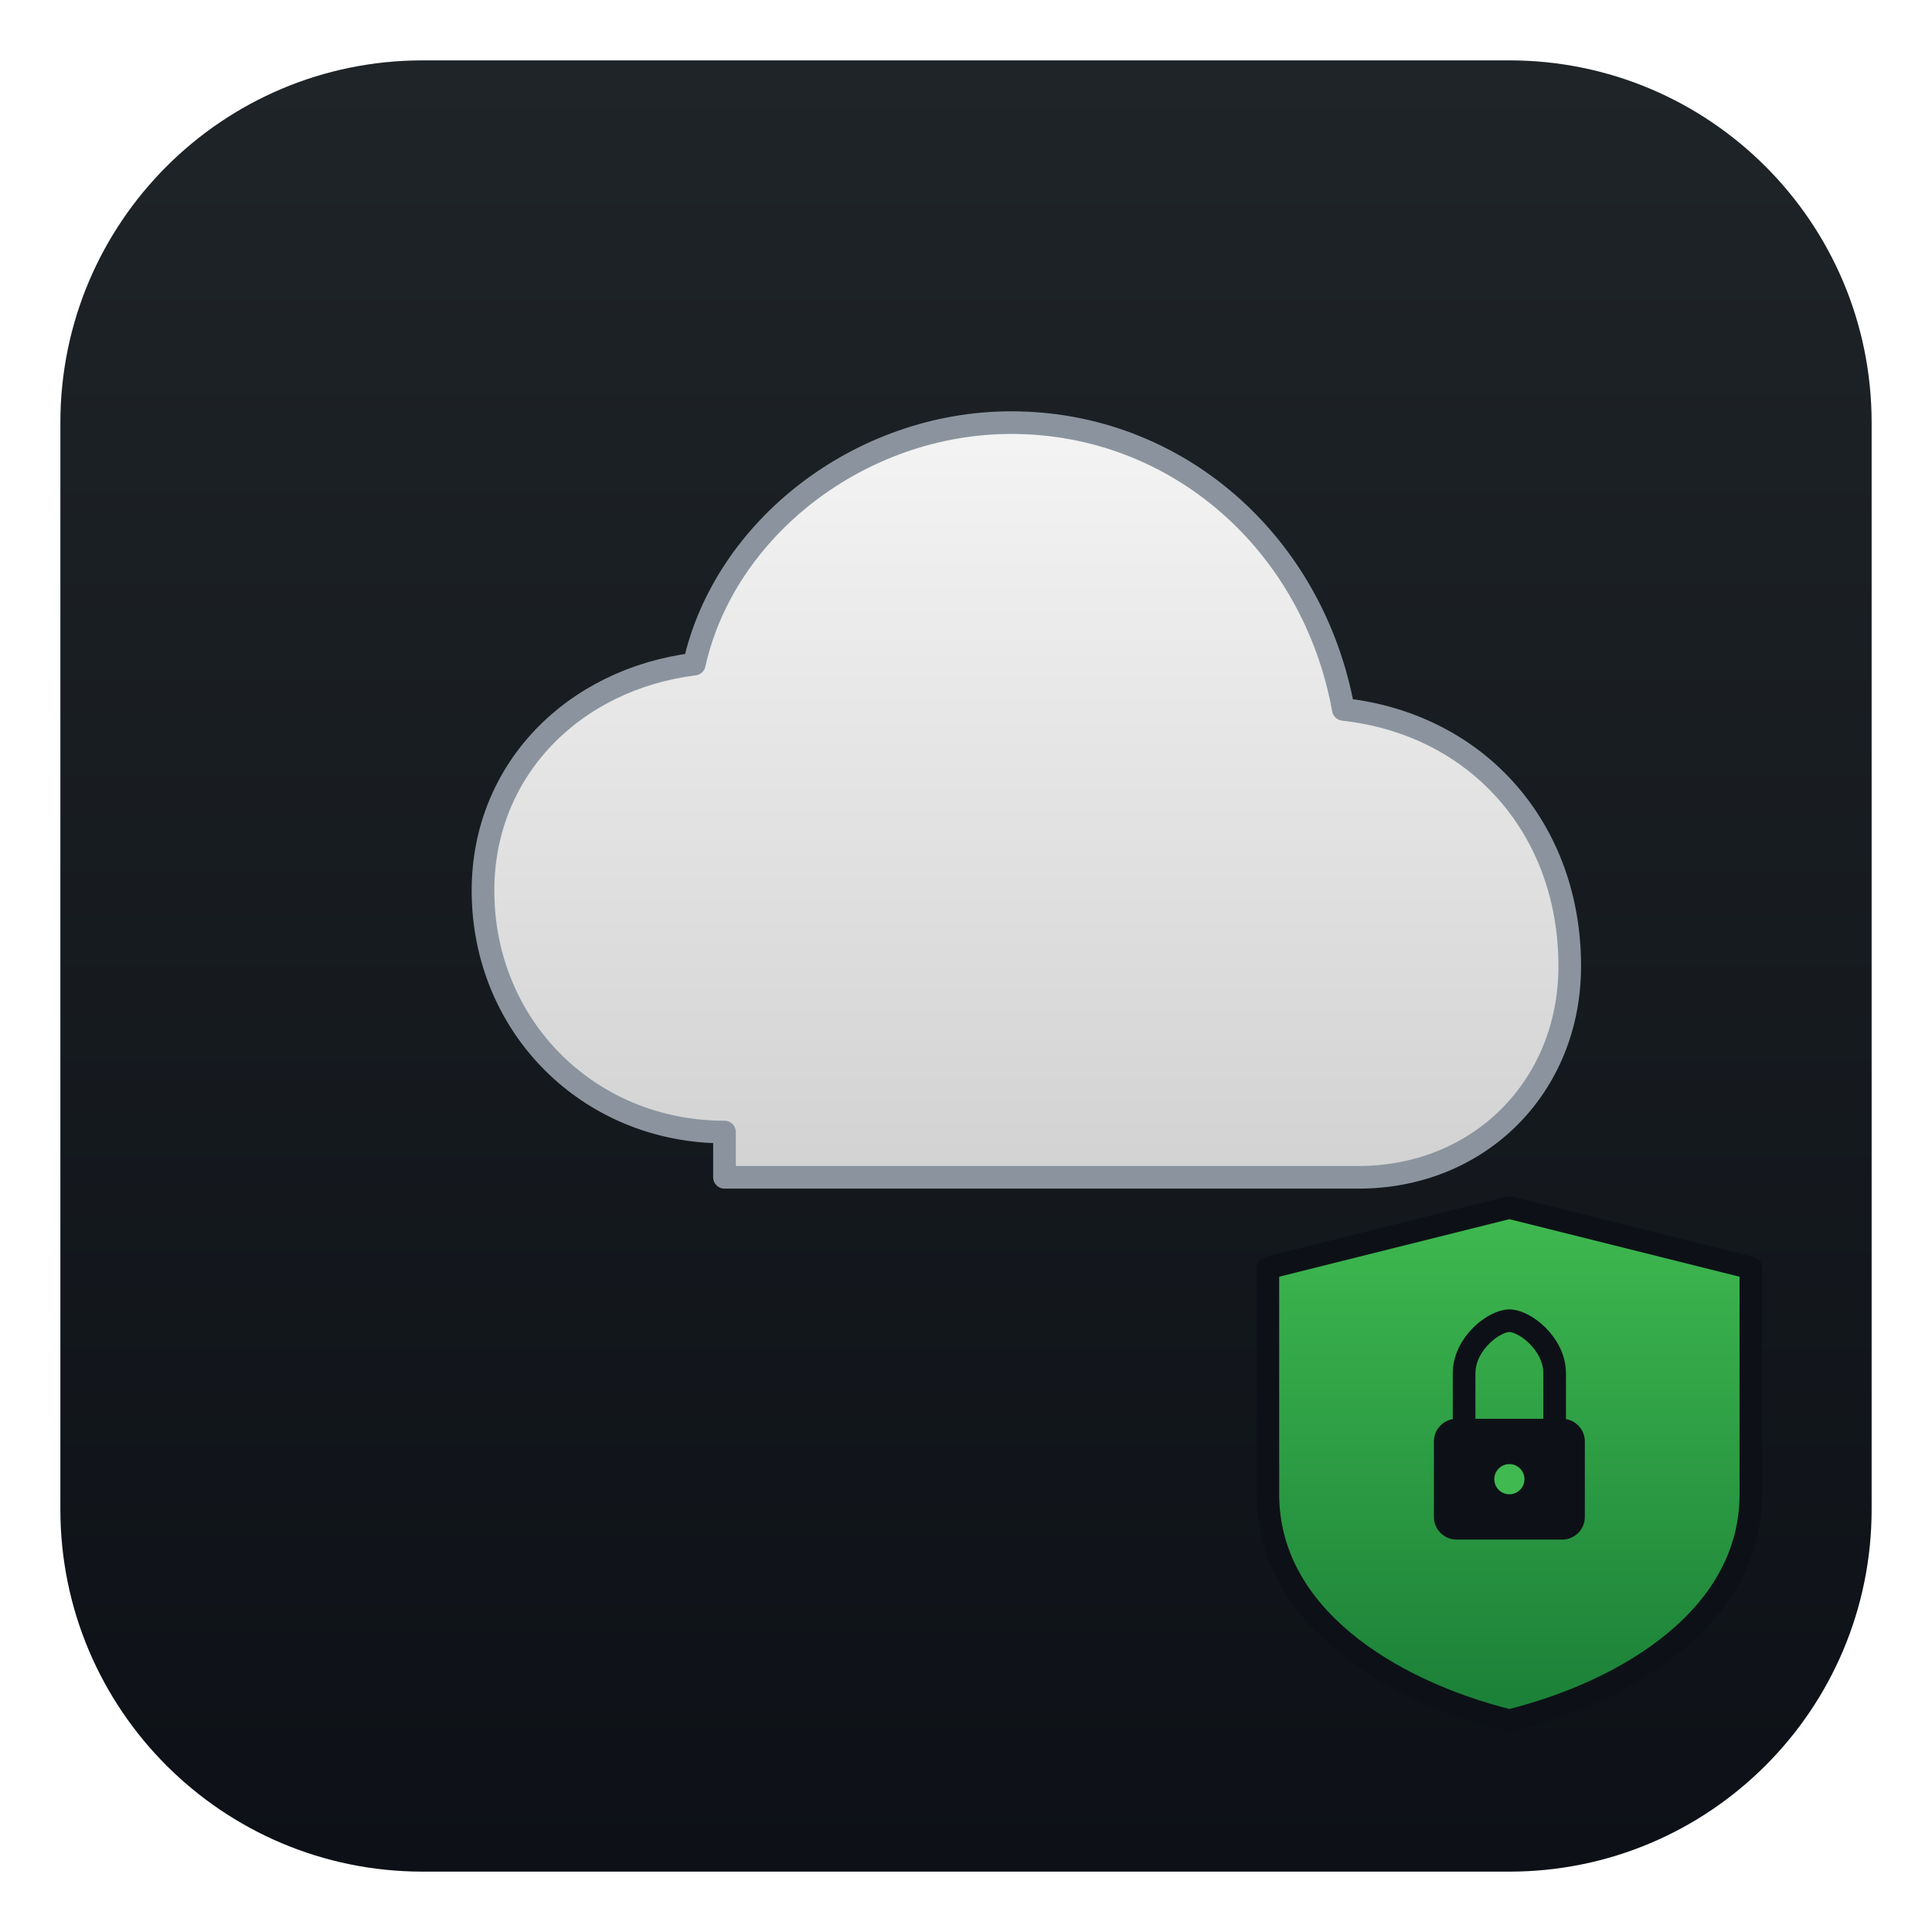
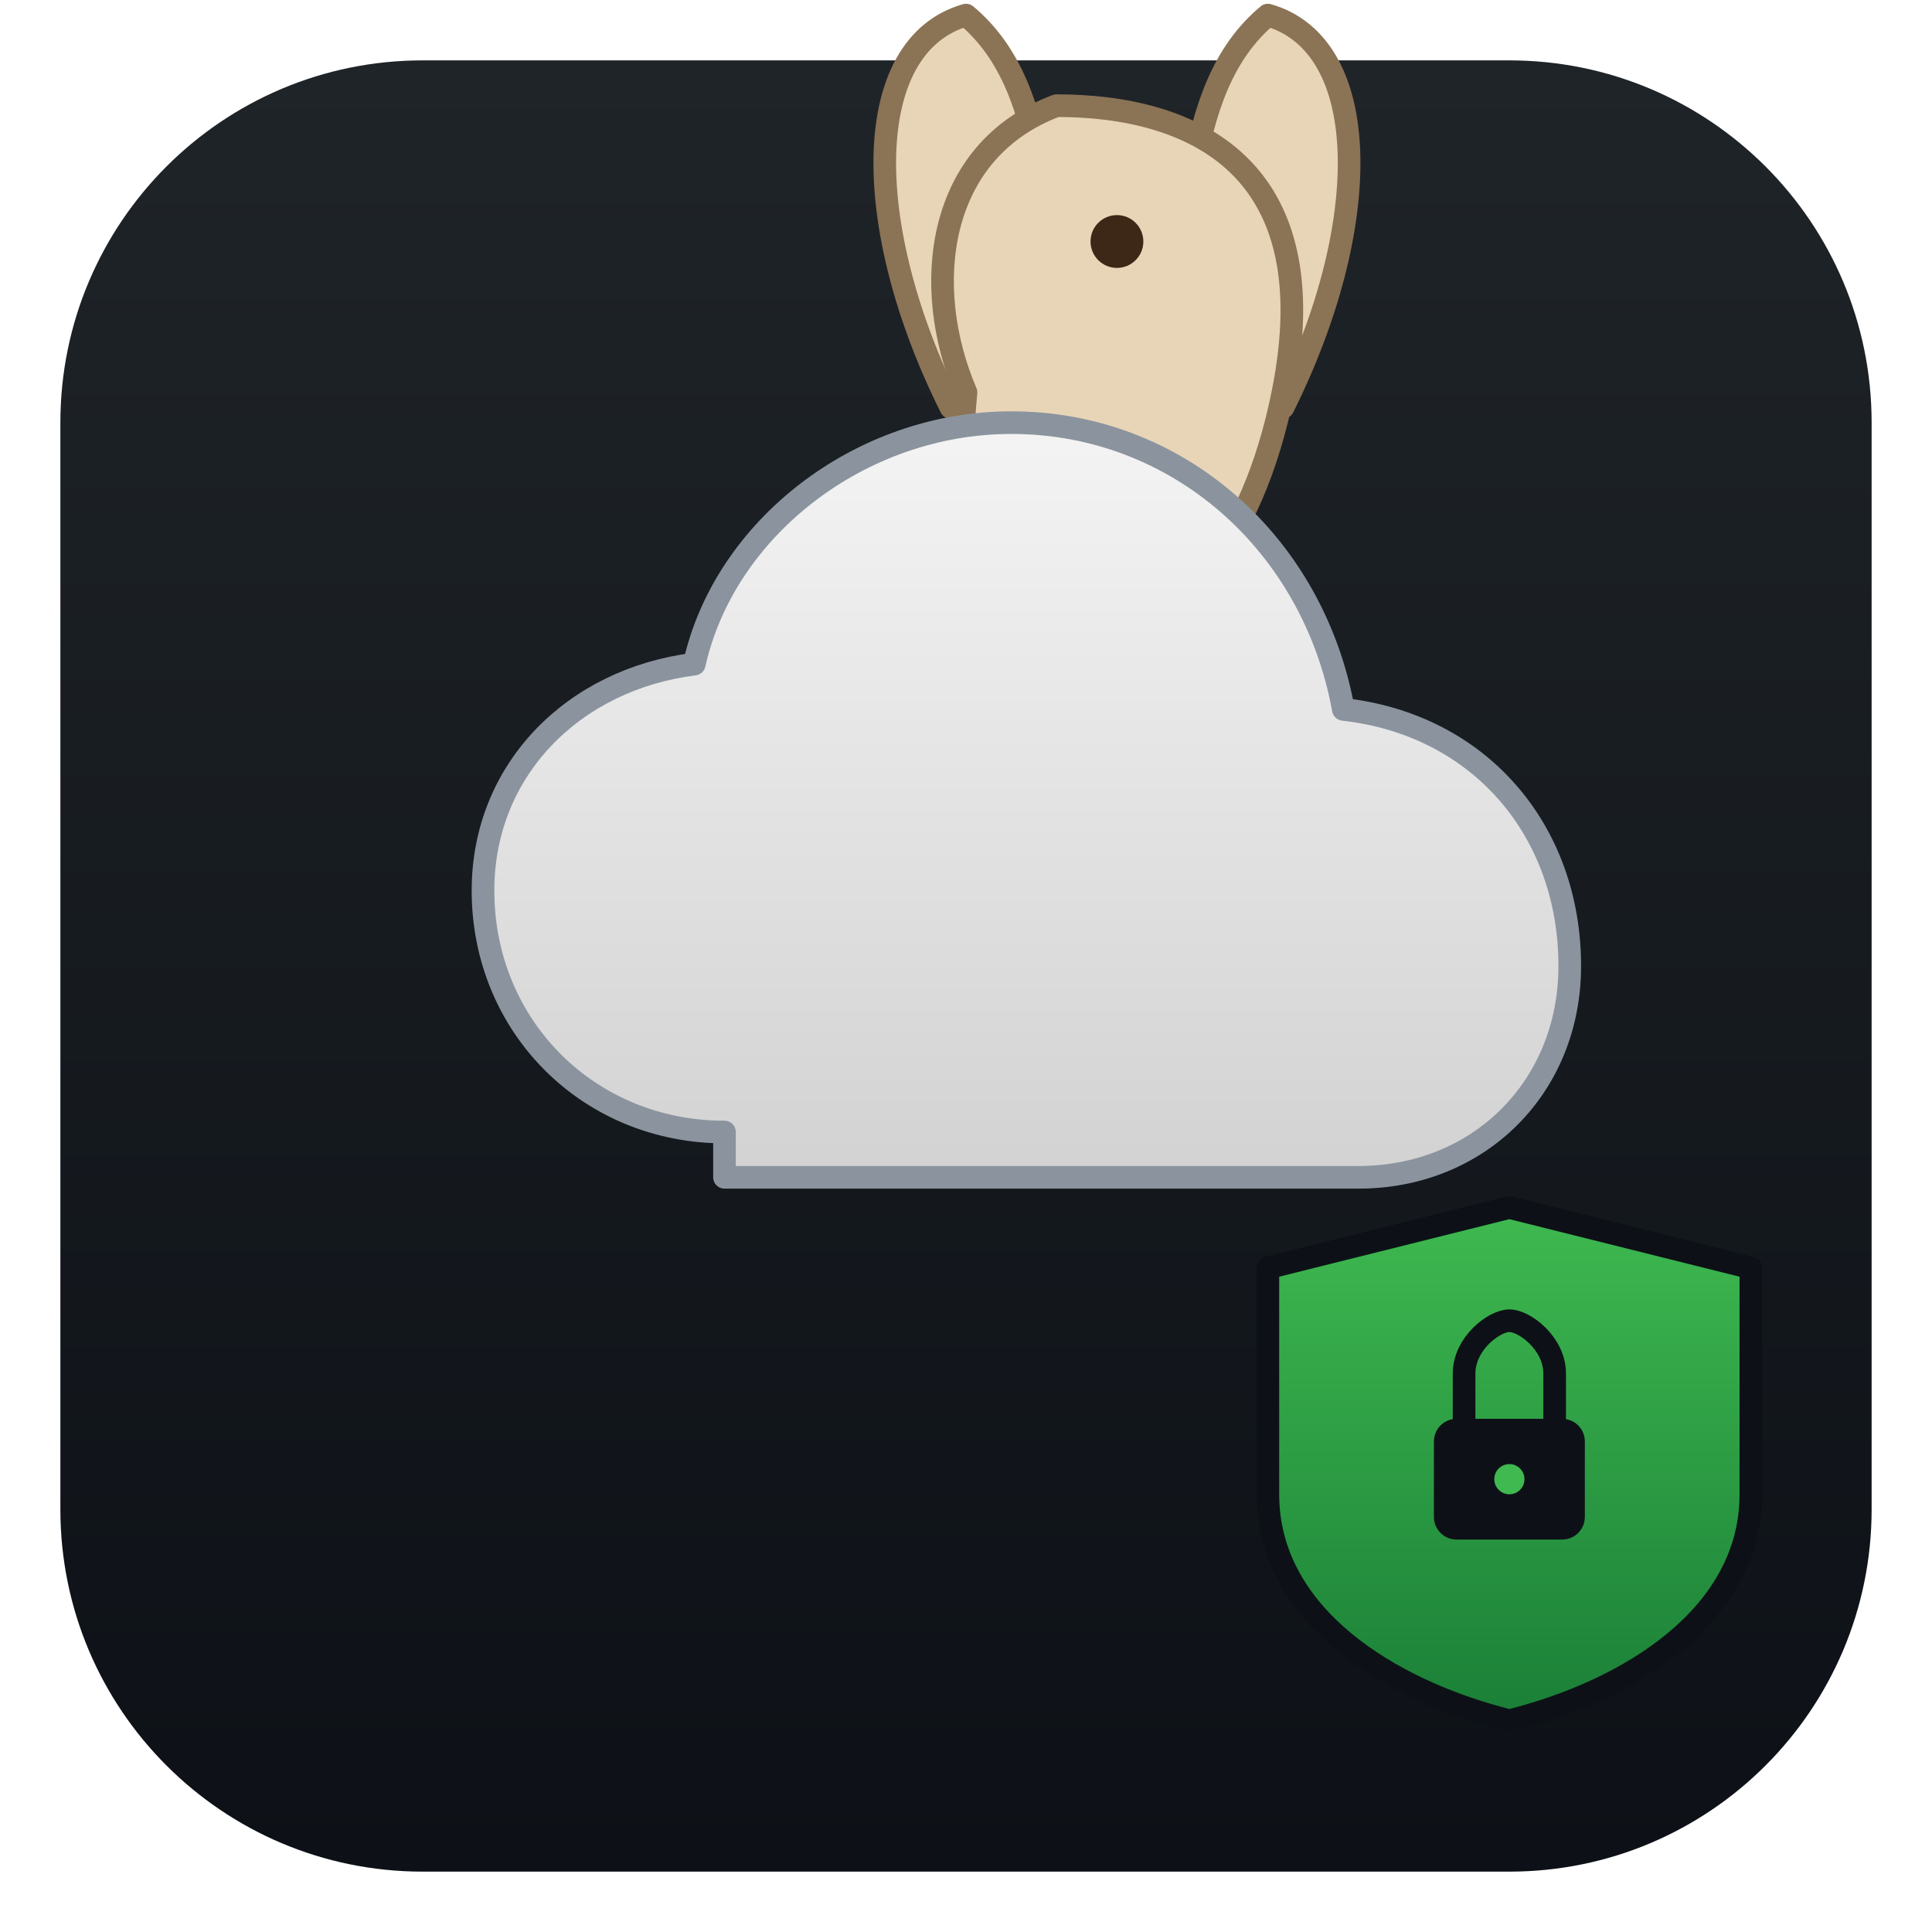
<svg xmlns="http://www.w3.org/2000/svg" width="256" height="256" viewBox="0 0 256 256" role="img" aria-label="Ollama Cloud Provider icon">
  <defs>
    <linearGradient id="cloudGrad" x1="0" y1="0" x2="0" y2="1">
      <stop offset="0%" stop-color="#F4F4F4" />
      <stop offset="100%" stop-color="#D2D2D2" />
    </linearGradient>
    <linearGradient id="shieldGrad" x1="0" y1="0" x2="0" y2="1">
      <stop offset="0%" stop-color="#3FB950" />
      <stop offset="100%" stop-color="#1A7F37" />
    </linearGradient>
    <linearGradient id="bgGrad" x1="0" y1="0" x2="0" y2="1">
      <stop offset="0%" stop-color="#1F2428" />
      <stop offset="100%" stop-color="#0D1117" />
    </linearGradient>
  </defs>
  <rect x="8" y="8" width="240" height="240" rx="48" ry="48" fill="url(#bgGrad)" />
+   <g id="llama-head">
+     <path d="M 126 54 C 114 30 114 6 128 2 C 140 12 138 32 142 54 Z" fill="#E8D5B7" stroke="#8B7355" stroke-width="3" stroke-linejoin="round" />
+     <path d="M 170 54 C 182 30 182 6 168 2 C 156 12 158 32 154 54 Z" fill="#E8D5B7" stroke="#8B7355" stroke-width="3" stroke-linejoin="round" />
+     <path d="M 128 52 C 122 38 124 20 140 14 C 158 14 176 22 170 52 C 166 72 156 84 144 84 C 132 84 126 72 128 52 Z" fill="#E8D5B7" stroke="#8B7355" stroke-width="3" stroke-linejoin="round" />
+     <circle cx="148" cy="32" r="3.5" fill="#3D2817" />
+     <ellipse cx="146" cy="76" rx="9" ry="6" fill="#D4B896" stroke="#8B7355" stroke-width="2" />
+   </g>
  <path d="     M 96 150     C 78 150 64 136 64 118     C 64 102 76 90 92 88     C 96 70 114 56 134 56     C 156 56 174 72 178 94     C 196 96 208 110 208 128     C 208 144 196 156 180 156     L 96 156     Z   " fill="url(#cloudGrad)" stroke="#8B949E" stroke-width="3" stroke-linejoin="round" />
  <path d="     M 168 168     L 168 198     C 168 214 184 224 200 228     C 216 224 232 214 232 198     L 232 168     L 200 160     Z   " fill="url(#shieldGrad)" stroke="#0D1117" stroke-width="3" stroke-linejoin="round" />
  <rect x="190" y="188" width="20" height="16" rx="3" fill="#0D1117" />
  <path d="M 194 188 L 194 182 C 194 178 198 175 200 175 C 202 175 206 178 206 182 L 206 188" fill="none" stroke="#0D1117" stroke-width="3" stroke-linecap="round" />
  <circle cx="200" cy="196" r="2" fill="#3FB950" />
</svg>
